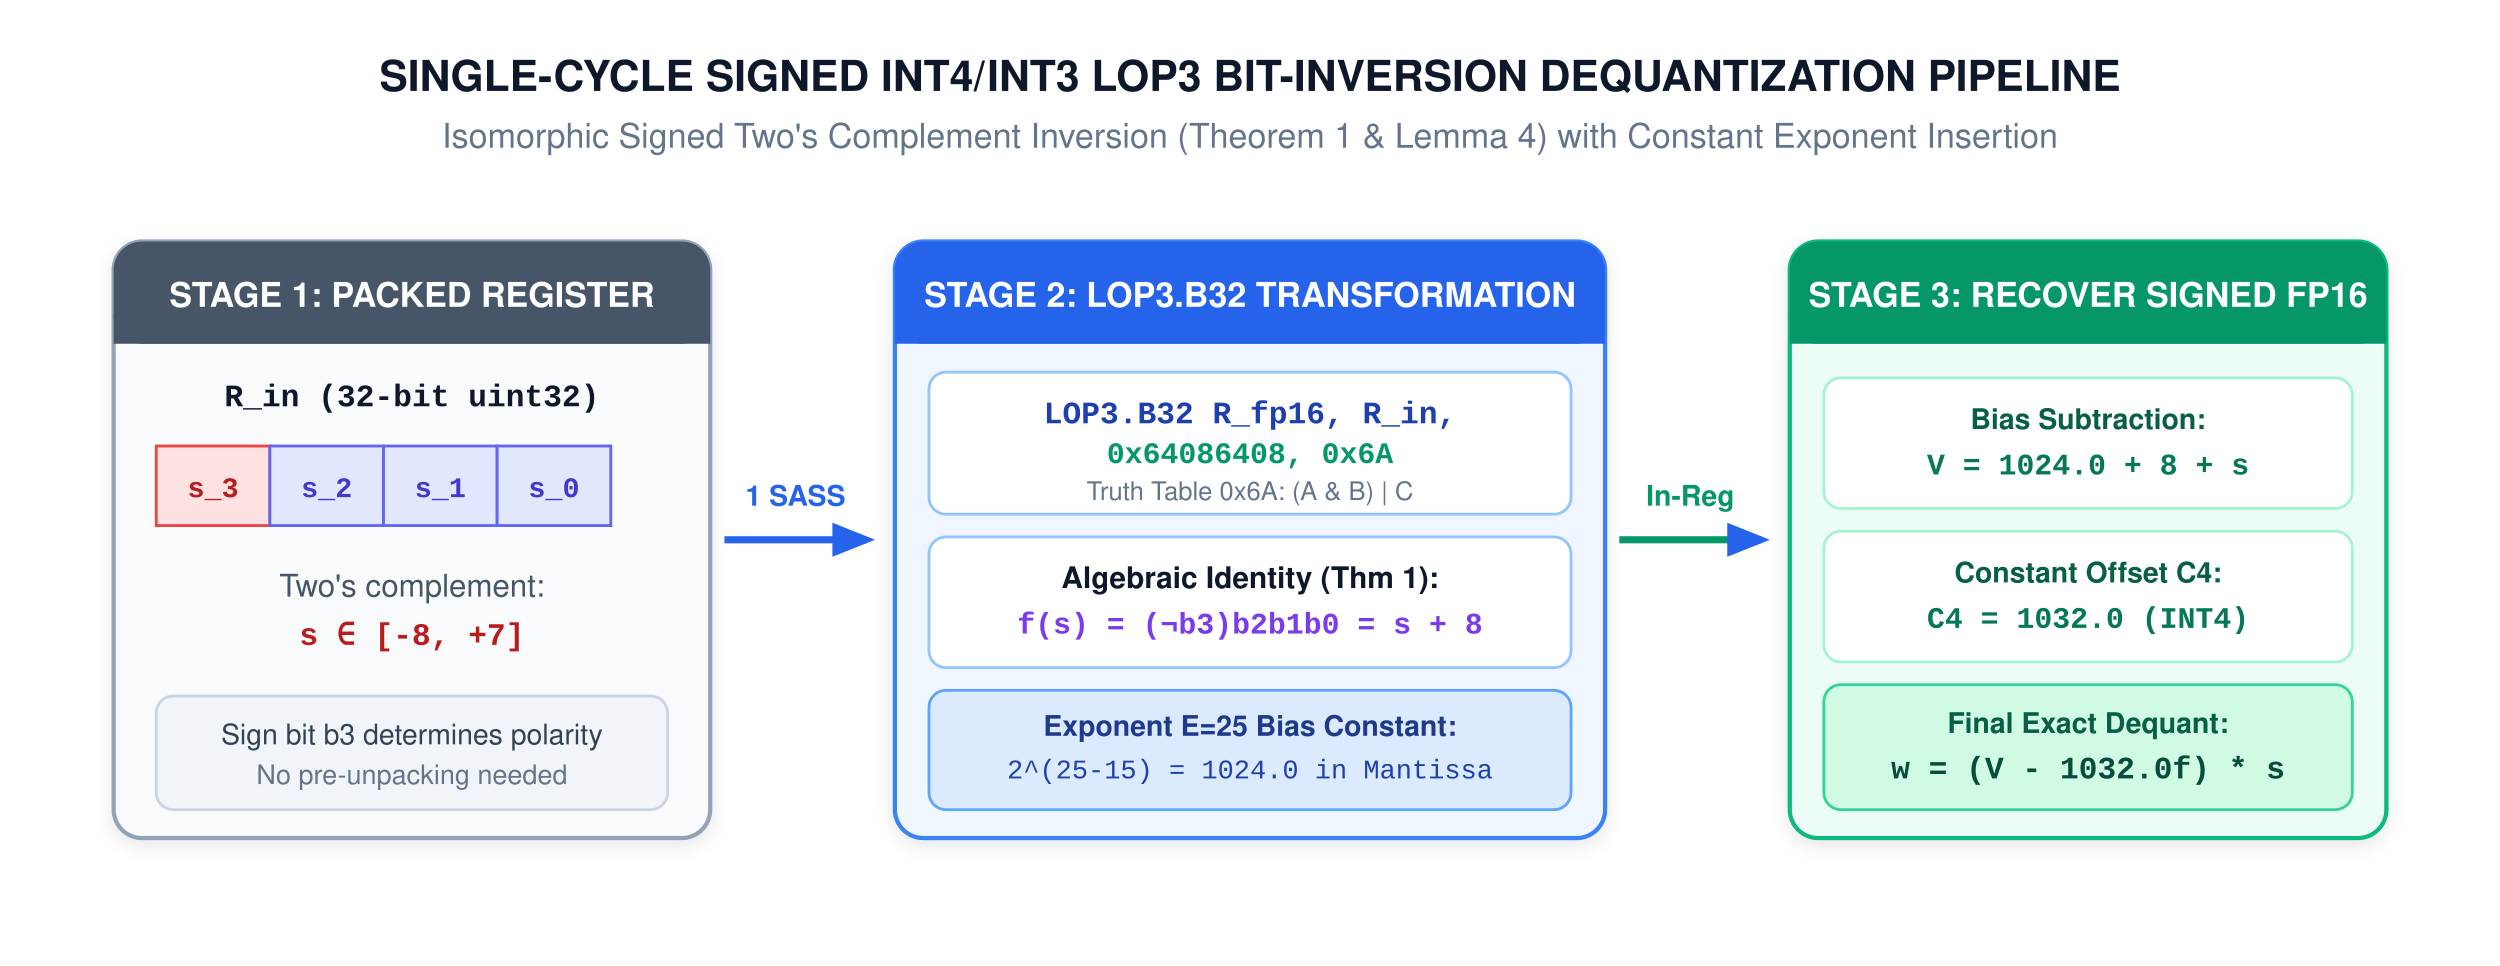
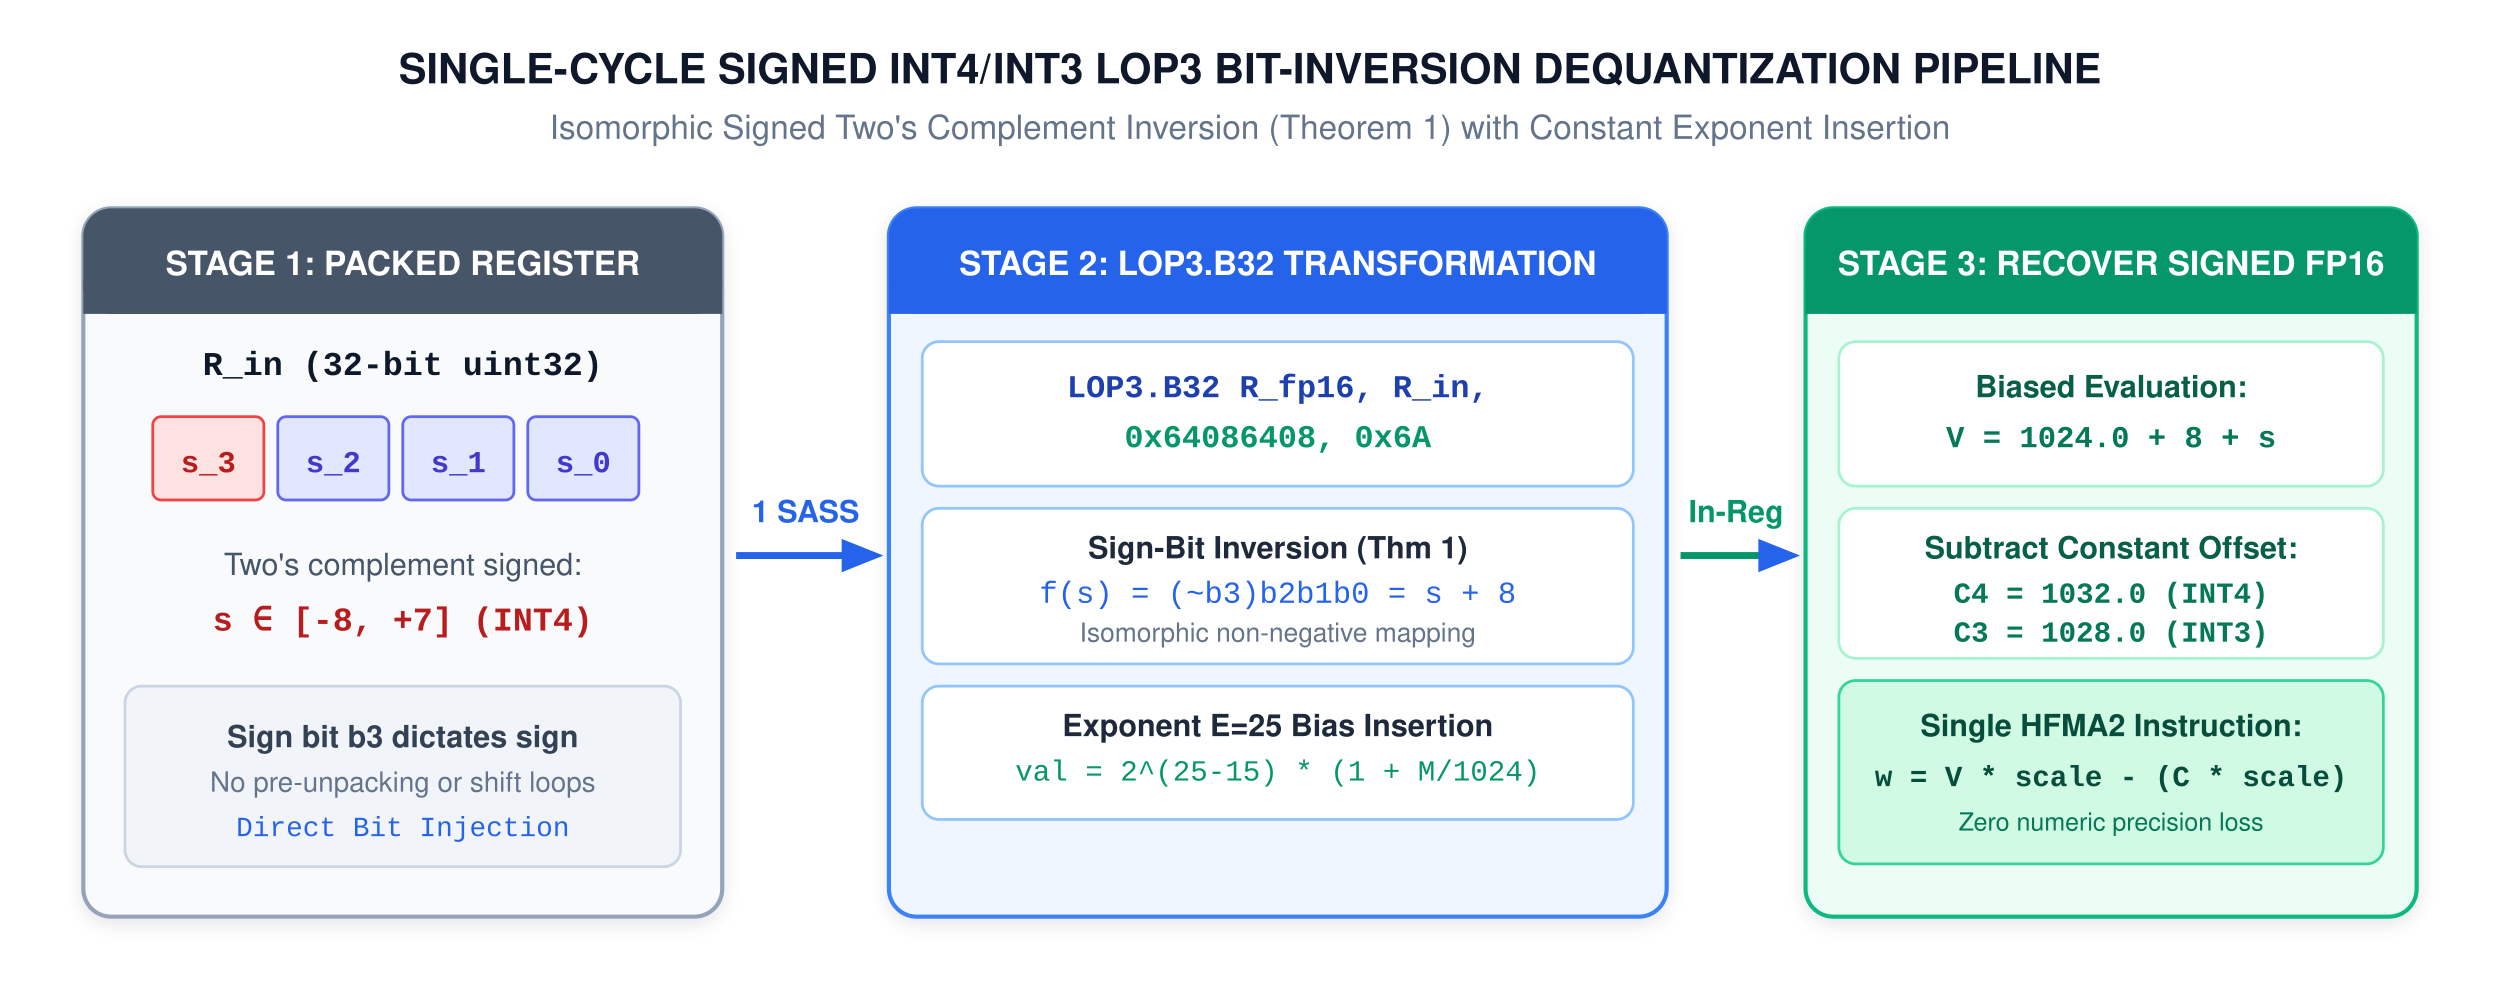
- <svg xmlns="http://www.w3.org/2000/svg" viewBox="0 0 880 340" width="880" height="340">
+ <svg xmlns="http://www.w3.org/2000/svg" viewBox="0 0 900 360" width="900" height="360">
  <defs>
    <filter id="shadow2" x="-5%" y="-5%" width="110%" height="115%">
      <feDropShadow dx="0" dy="2" stdDeviation="3" flood-color="#0f172a" flood-opacity="0.10" />
    </filter>
    <marker id="arr2" viewBox="0 0 10 10" refX="8" refY="5" markerWidth="6" markerHeight="6" orient="auto-start-reverse">
      <path d="M 0 1 L 10 5 L 0 9 z" fill="#2563eb" />
    </marker>
  </defs>
-   <rect width="880" height="340" fill="#ffffff" />
-   <text x="440" y="32" font-family="'Helvetica Neue', Helvetica, Arial, sans-serif" font-size="15" font-weight="bold" text-anchor="middle" fill="#0f172a">
+   <rect width="900" height="360" fill="#ffffff" />
+   <text x="450" y="30" font-family="'Helvetica Neue', Helvetica, Arial, sans-serif" font-size="15" font-weight="bold" text-anchor="middle" fill="#0f172a">
    SINGLE-CYCLE SIGNED INT4/INT3 LOP3 BIT-INVERSION DEQUANTIZATION PIPELINE
  </text>
-   <text x="440" y="52" font-family="'Helvetica Neue', Helvetica, Arial, sans-serif" font-size="12" text-anchor="middle" fill="#64748b">
-     Isomorphic Signed Two's Complement Inversion (Theorem 1 &amp; Lemma 4) with Constant Exponent Insertion
+   <text x="450" y="50" font-family="'Helvetica Neue', Helvetica, Arial, sans-serif" font-size="12" text-anchor="middle" fill="#64748b">
+     Isomorphic Signed Two's Complement Inversion (Theorem 1) with Constant Exponent Insertion
  </text>
-   <g transform="translate(40, 85)">
-     <rect width="210" height="210" rx="10" fill="#f8fafc" stroke="#94a3b8" stroke-width="1.5" filter="url(#shadow2)" />
-     <rect x="0" y="0" width="210" height="36" rx="10" fill="#475569" />
-     <rect x="0" y="26" width="210" height="10" fill="#475569" />
-     <text x="105" y="23" font-family="'Helvetica Neue', Helvetica, Arial, sans-serif" font-size="12" font-weight="bold" text-anchor="middle" fill="#ffffff">STAGE 1: PACKED REGISTER</text>
-     <text x="105" y="58" font-family="'Courier New', monospace" font-size="11" font-weight="bold" text-anchor="middle" fill="#0f172a">R_in (32-bit uint32)</text>
-     <rect x="15" y="72" width="40" height="28" fill="#fee2e2" stroke="#ef4444" />
-     <text x="35" y="90" font-family="'Courier New', monospace" font-size="10" font-weight="bold" text-anchor="middle" fill="#b91c1c">s_3</text>
-     <rect x="55" y="72" width="40" height="28" fill="#e0e7ff" stroke="#6366f1" />
-     <text x="75" y="90" font-family="'Courier New', monospace" font-size="10" font-weight="bold" text-anchor="middle" fill="#4338ca">s_2</text>
-     <rect x="95" y="72" width="40" height="28" fill="#e0e7ff" stroke="#6366f1" />
-     <text x="115" y="90" font-family="'Courier New', monospace" font-size="10" font-weight="bold" text-anchor="middle" fill="#4338ca">s_1</text>
-     <rect x="135" y="72" width="40" height="28" fill="#e0e7ff" stroke="#6366f1" />
-     <text x="155" y="90" font-family="'Courier New', monospace" font-size="10" font-weight="bold" text-anchor="middle" fill="#4338ca">s_0</text>
-     <text x="105" y="125" font-family="'Helvetica Neue', Helvetica, Arial, sans-serif" font-size="11" text-anchor="middle" fill="#475569">Two's complement:</text>
-     <text x="105" y="142" font-family="'Courier New', monospace" font-size="11" font-weight="bold" text-anchor="middle" fill="#b91c1c">s ∈ [-8, +7]</text>
-     <rect x="15" y="160" width="180" height="40" rx="6" fill="#f1f5f9" stroke="#cbd5e1" />
-     <text x="105" y="177" font-family="'Helvetica Neue', Helvetica, Arial, sans-serif" font-size="10" text-anchor="middle" fill="#334155">Sign bit b3 determines polarity</text>
-     <text x="105" y="191" font-family="'Helvetica Neue', Helvetica, Arial, sans-serif" font-size="9.5" text-anchor="middle" fill="#64748b">No pre-unpacking needed</text>
+   <g transform="translate(30, 75)">
+     <rect width="230" height="255" rx="10" fill="#f8fafc" stroke="#94a3b8" stroke-width="1.5" filter="url(#shadow2)" />
+     <rect x="0" y="0" width="230" height="38" rx="10" fill="#475569" />
+     <rect x="0" y="26" width="230" height="12" fill="#475569" />
+     <text x="115" y="24" font-family="'Helvetica Neue', Helvetica, Arial, sans-serif" font-size="12" font-weight="bold" text-anchor="middle" fill="#ffffff">STAGE 1: PACKED REGISTER</text>
+     <text x="115" y="60" font-family="'Courier New', monospace" font-size="12" font-weight="bold" text-anchor="middle" fill="#0f172a">R_in (32-bit uint32)</text>
+     <g transform="translate(25, 75)">
+       <rect x="0" y="0" width="40" height="30" fill="#fee2e2" stroke="#ef4444" rx="3" />
+       <text x="20" y="20" font-family="'Courier New', monospace" font-size="11" font-weight="bold" text-anchor="middle" fill="#b91c1c">s_3</text>
+       <rect x="45" y="0" width="40" height="30" fill="#e0e7ff" stroke="#6366f1" rx="3" />
+       <text x="65" y="20" font-family="'Courier New', monospace" font-size="11" font-weight="bold" text-anchor="middle" fill="#4338ca">s_2</text>
+       <rect x="90" y="0" width="40" height="30" fill="#e0e7ff" stroke="#6366f1" rx="3" />
+       <text x="110" y="20" font-family="'Courier New', monospace" font-size="11" font-weight="bold" text-anchor="middle" fill="#4338ca">s_1</text>
+       <rect x="135" y="0" width="40" height="30" fill="#e0e7ff" stroke="#6366f1" rx="3" />
+       <text x="155" y="20" font-family="'Courier New', monospace" font-size="11" font-weight="bold" text-anchor="middle" fill="#4338ca">s_0</text>
+     </g>
+     <text x="115" y="132" font-family="'Helvetica Neue', Helvetica, Arial, sans-serif" font-size="11" text-anchor="middle" fill="#475569">Two's complement signed:</text>
+     <text x="115" y="152" font-family="'Courier New', monospace" font-size="12" font-weight="bold" text-anchor="middle" fill="#b91c1c">s ∈ [-8, +7] (INT4)</text>
+     <rect x="15" y="172" width="200" height="65" rx="6" fill="#f1f5f9" stroke="#cbd5e1" />
+     <text x="115" y="194" font-family="'Helvetica Neue', Helvetica, Arial, sans-serif" font-size="11" font-weight="bold" text-anchor="middle" fill="#334155">Sign bit b3 dictates sign</text>
+     <text x="115" y="210" font-family="'Helvetica Neue', Helvetica, Arial, sans-serif" font-size="10" text-anchor="middle" fill="#64748b">No pre-unpacking or shift loops</text>
+     <text x="115" y="226" font-family="'Courier New', monospace" font-size="10" text-anchor="middle" fill="#2563eb">Direct Bit Injection</text>
  </g>
-   <path d="M 255 190 L 305 190" stroke="#2563eb" stroke-width="2.5" marker-end="url(#arr2)" />
-   <text x="280" y="178" font-family="'Helvetica Neue', Helvetica, Arial, sans-serif" font-size="10" font-weight="bold" text-anchor="middle" fill="#2563eb">1 SASS</text>
-   <g transform="translate(315, 85)">
-     <rect width="250" height="210" rx="10" fill="#eff6ff" stroke="#3b82f6" stroke-width="1.5" filter="url(#shadow2)" />
-     <rect x="0" y="0" width="250" height="36" rx="10" fill="#2563eb" />
-     <rect x="0" y="26" width="250" height="10" fill="#2563eb" />
-     <text x="125" y="23" font-family="'Helvetica Neue', Helvetica, Arial, sans-serif" font-size="12" font-weight="bold" text-anchor="middle" fill="#ffffff">STAGE 2: LOP3.B32 TRANSFORMATION</text>
-     <rect x="12" y="46" width="226" height="50" rx="6" fill="#ffffff" stroke="#93c5fd" />
-     <text x="125" y="64" font-family="'Courier New', monospace" font-size="11" font-weight="bold" text-anchor="middle" fill="#1e40af">LOP3.B32 R_fp16, R_in,</text>
-     <text x="125" y="78" font-family="'Courier New', monospace" font-size="10.5" font-weight="bold" text-anchor="middle" fill="#059669">0x64086408, 0x6A</text>
-     <text x="125" y="91" font-family="'Helvetica Neue', Helvetica, Arial, sans-serif" font-size="9" text-anchor="middle" fill="#64748b">Truth Table 0x6A: (A &amp; B) | C</text>
-     <rect x="12" y="104" width="226" height="46" rx="6" fill="#ffffff" stroke="#93c5fd" />
-     <text x="125" y="122" font-family="'Helvetica Neue', Helvetica, Arial, sans-serif" font-size="10.5" font-weight="bold" text-anchor="middle" fill="#0f172a">Algebraic Identity (Thm 1):</text>
-     <text x="125" y="138" font-family="'Courier New', monospace" font-size="10.5" font-weight="bold" text-anchor="middle" fill="#7c3aed">f(s) = (¬b3)b2b1b0 = s + 8</text>
-     <rect x="12" y="158" width="226" height="42" rx="6" fill="#dbeafe" stroke="#60a5fa" />
-     <text x="125" y="174" font-family="'Helvetica Neue', Helvetica, Arial, sans-serif" font-size="10" font-weight="bold" text-anchor="middle" fill="#1e3a8a">Exponent E=25 Bias Constant:</text>
-     <text x="125" y="189" font-family="'Courier New', monospace" font-size="9.5" text-anchor="middle" fill="#1e40af">2^(25-15) = 1024.0 in Mantissa</text>
+   <path d="M 265 200 L 315 200" stroke="#2563eb" stroke-width="2.5" marker-end="url(#arr2)" />
+   <text x="290" y="188" font-family="'Helvetica Neue', Helvetica, Arial, sans-serif" font-size="11" font-weight="bold" text-anchor="middle" fill="#2563eb">1 SASS</text>
+   <g transform="translate(320, 75)">
+     <rect width="280" height="255" rx="10" fill="#eff6ff" stroke="#3b82f6" stroke-width="1.5" filter="url(#shadow2)" />
+     <rect x="0" y="0" width="280" height="38" rx="10" fill="#2563eb" />
+     <rect x="0" y="26" width="280" height="12" fill="#2563eb" />
+     <text x="140" y="24" font-family="'Helvetica Neue', Helvetica, Arial, sans-serif" font-size="12" font-weight="bold" text-anchor="middle" fill="#ffffff">STAGE 2: LOP3.B32 TRANSFORMATION</text>
+     <rect x="12" y="48" width="256" height="52" rx="6" fill="#ffffff" stroke="#93c5fd" />
+     <text x="140" y="68" font-family="'Courier New', monospace" font-size="11.5" font-weight="bold" text-anchor="middle" fill="#1e40af">LOP3.B32 R_fp16, R_in,</text>
+     <text x="140" y="86" font-family="'Courier New', monospace" font-size="11.5" font-weight="bold" text-anchor="middle" fill="#059669">0x64086408, 0x6A</text>
+     <rect x="12" y="108" width="256" height="56" rx="6" fill="#ffffff" stroke="#93c5fd" />
+     <text x="140" y="126" font-family="'Helvetica Neue', Helvetica, Arial, sans-serif" font-size="11" font-weight="bold" text-anchor="middle" fill="#1e293b">Sign-Bit Inversion (Thm 1)</text>
+     <text x="140" y="142" font-family="'Courier New', monospace" font-size="11" text-anchor="middle" fill="#2563eb">f(s) = (~b3)b2b1b0 = s + 8</text>
+     <text x="140" y="156" font-family="'Helvetica Neue', Helvetica, Arial, sans-serif" font-size="9.5" text-anchor="middle" fill="#64748b">Isomorphic non-negative mapping</text>
+     <rect x="12" y="172" width="256" height="48" rx="6" fill="#ffffff" stroke="#93c5fd" />
+     <text x="140" y="190" font-family="'Helvetica Neue', Helvetica, Arial, sans-serif" font-size="11" font-weight="bold" text-anchor="middle" fill="#1e293b">Exponent E=25 Bias Insertion</text>
+     <text x="140" y="206" font-family="'Courier New', monospace" font-size="10.5" text-anchor="middle" fill="#059669">val = 2^(25-15) * (1 + M/1024)</text>
  </g>
-   <path d="M 570 190 L 620 190" stroke="#059669" stroke-width="2.5" marker-end="url(#arr2)" />
-   <text x="595" y="178" font-family="'Helvetica Neue', Helvetica, Arial, sans-serif" font-size="10" font-weight="bold" text-anchor="middle" fill="#059669">In-Reg</text>
-   <g transform="translate(630, 85)">
-     <rect width="210" height="210" rx="10" fill="#ecfdf5" stroke="#10b981" stroke-width="1.5" filter="url(#shadow2)" />
-     <rect x="0" y="0" width="210" height="36" rx="10" fill="#059669" />
-     <rect x="0" y="26" width="210" height="10" fill="#059669" />
-     <text x="105" y="23" font-family="'Helvetica Neue', Helvetica, Arial, sans-serif" font-size="12" font-weight="bold" text-anchor="middle" fill="#ffffff">STAGE 3: RECOVER SIGNED FP16</text>
-     <rect x="12" y="48" width="186" height="46" rx="6" fill="#ffffff" stroke="#a7f3d0" />
-     <text x="105" y="66" font-family="'Helvetica Neue', Helvetica, Arial, sans-serif" font-size="10" font-weight="bold" text-anchor="middle" fill="#065f46">Bias Subtraction:</text>
-     <text x="105" y="82" font-family="'Courier New', monospace" font-size="10.5" font-weight="bold" text-anchor="middle" fill="#047857">V = 1024.0 + 8 + s</text>
-     <rect x="12" y="102" width="186" height="46" rx="6" fill="#ffffff" stroke="#a7f3d0" />
-     <text x="105" y="120" font-family="'Helvetica Neue', Helvetica, Arial, sans-serif" font-size="10" font-weight="bold" text-anchor="middle" fill="#065f46">Constant Offset C4:</text>
-     <text x="105" y="136" font-family="'Courier New', monospace" font-size="10.5" font-weight="bold" text-anchor="middle" fill="#047857">C4 = 1032.0 (INT4)</text>
-     <rect x="12" y="156" width="186" height="44" rx="6" fill="#d1fae5" stroke="#34d399" />
-     <text x="105" y="173" font-family="'Helvetica Neue', Helvetica, Arial, sans-serif" font-size="10" font-weight="bold" text-anchor="middle" fill="#065f46">Final Exact Dequant:</text>
-     <text x="105" y="189" font-family="'Courier New', monospace" font-size="11" font-weight="bold" text-anchor="middle" fill="#064e3b">w = (V - 1032.0f) * s</text>
+   <path d="M 605 200 L 645 200" stroke="#059669" stroke-width="2.5" marker-end="url(#arr2)" />
+   <text x="625" y="188" font-family="'Helvetica Neue', Helvetica, Arial, sans-serif" font-size="11" font-weight="bold" text-anchor="middle" fill="#059669">In-Reg</text>
+   <g transform="translate(650, 75)">
+     <rect width="220" height="255" rx="10" fill="#ecfdf5" stroke="#10b981" stroke-width="1.5" filter="url(#shadow2)" />
+     <rect x="0" y="0" width="220" height="38" rx="10" fill="#059669" />
+     <rect x="0" y="26" width="220" height="12" fill="#059669" />
+     <text x="110" y="24" font-family="'Helvetica Neue', Helvetica, Arial, sans-serif" font-size="12" font-weight="bold" text-anchor="middle" fill="#ffffff">STAGE 3: RECOVER SIGNED FP16</text>
+     <rect x="12" y="48" width="196" height="52" rx="6" fill="#ffffff" stroke="#a7f3d0" />
+     <text x="110" y="68" font-family="'Helvetica Neue', Helvetica, Arial, sans-serif" font-size="11" font-weight="bold" text-anchor="middle" fill="#065f46">Biased Evaluation:</text>
+     <text x="110" y="86" font-family="'Courier New', monospace" font-size="11" font-weight="bold" text-anchor="middle" fill="#047857">V = 1024.0 + 8 + s</text>
+     <rect x="12" y="108" width="196" height="54" rx="6" fill="#ffffff" stroke="#a7f3d0" />
+     <text x="110" y="126" font-family="'Helvetica Neue', Helvetica, Arial, sans-serif" font-size="11" font-weight="bold" text-anchor="middle" fill="#065f46">Subtract Constant Offset:</text>
+     <text x="110" y="142" font-family="'Courier New', monospace" font-size="10.5" font-weight="bold" text-anchor="middle" fill="#047857">C4 = 1032.0 (INT4)</text>
+     <text x="110" y="156" font-family="'Courier New', monospace" font-size="10.5" font-weight="bold" text-anchor="middle" fill="#047857">C3 = 1028.0 (INT3)</text>
+     <rect x="12" y="170" width="196" height="66" rx="6" fill="#d1fae5" stroke="#34d399" />
+     <text x="110" y="190" font-family="'Helvetica Neue', Helvetica, Arial, sans-serif" font-size="11" font-weight="bold" text-anchor="middle" fill="#064e3b">Single HFMA2 Instruction:</text>
+     <text x="110" y="208" font-family="'Courier New', monospace" font-size="10.5" font-weight="bold" text-anchor="middle" fill="#064e3b">w = V * scale - (C * scale)</text>
+     <text x="110" y="224" font-family="'Helvetica Neue', Helvetica, Arial, sans-serif" font-size="9" text-anchor="middle" fill="#047857">Zero numeric precision loss</text>
  </g>
</svg>
